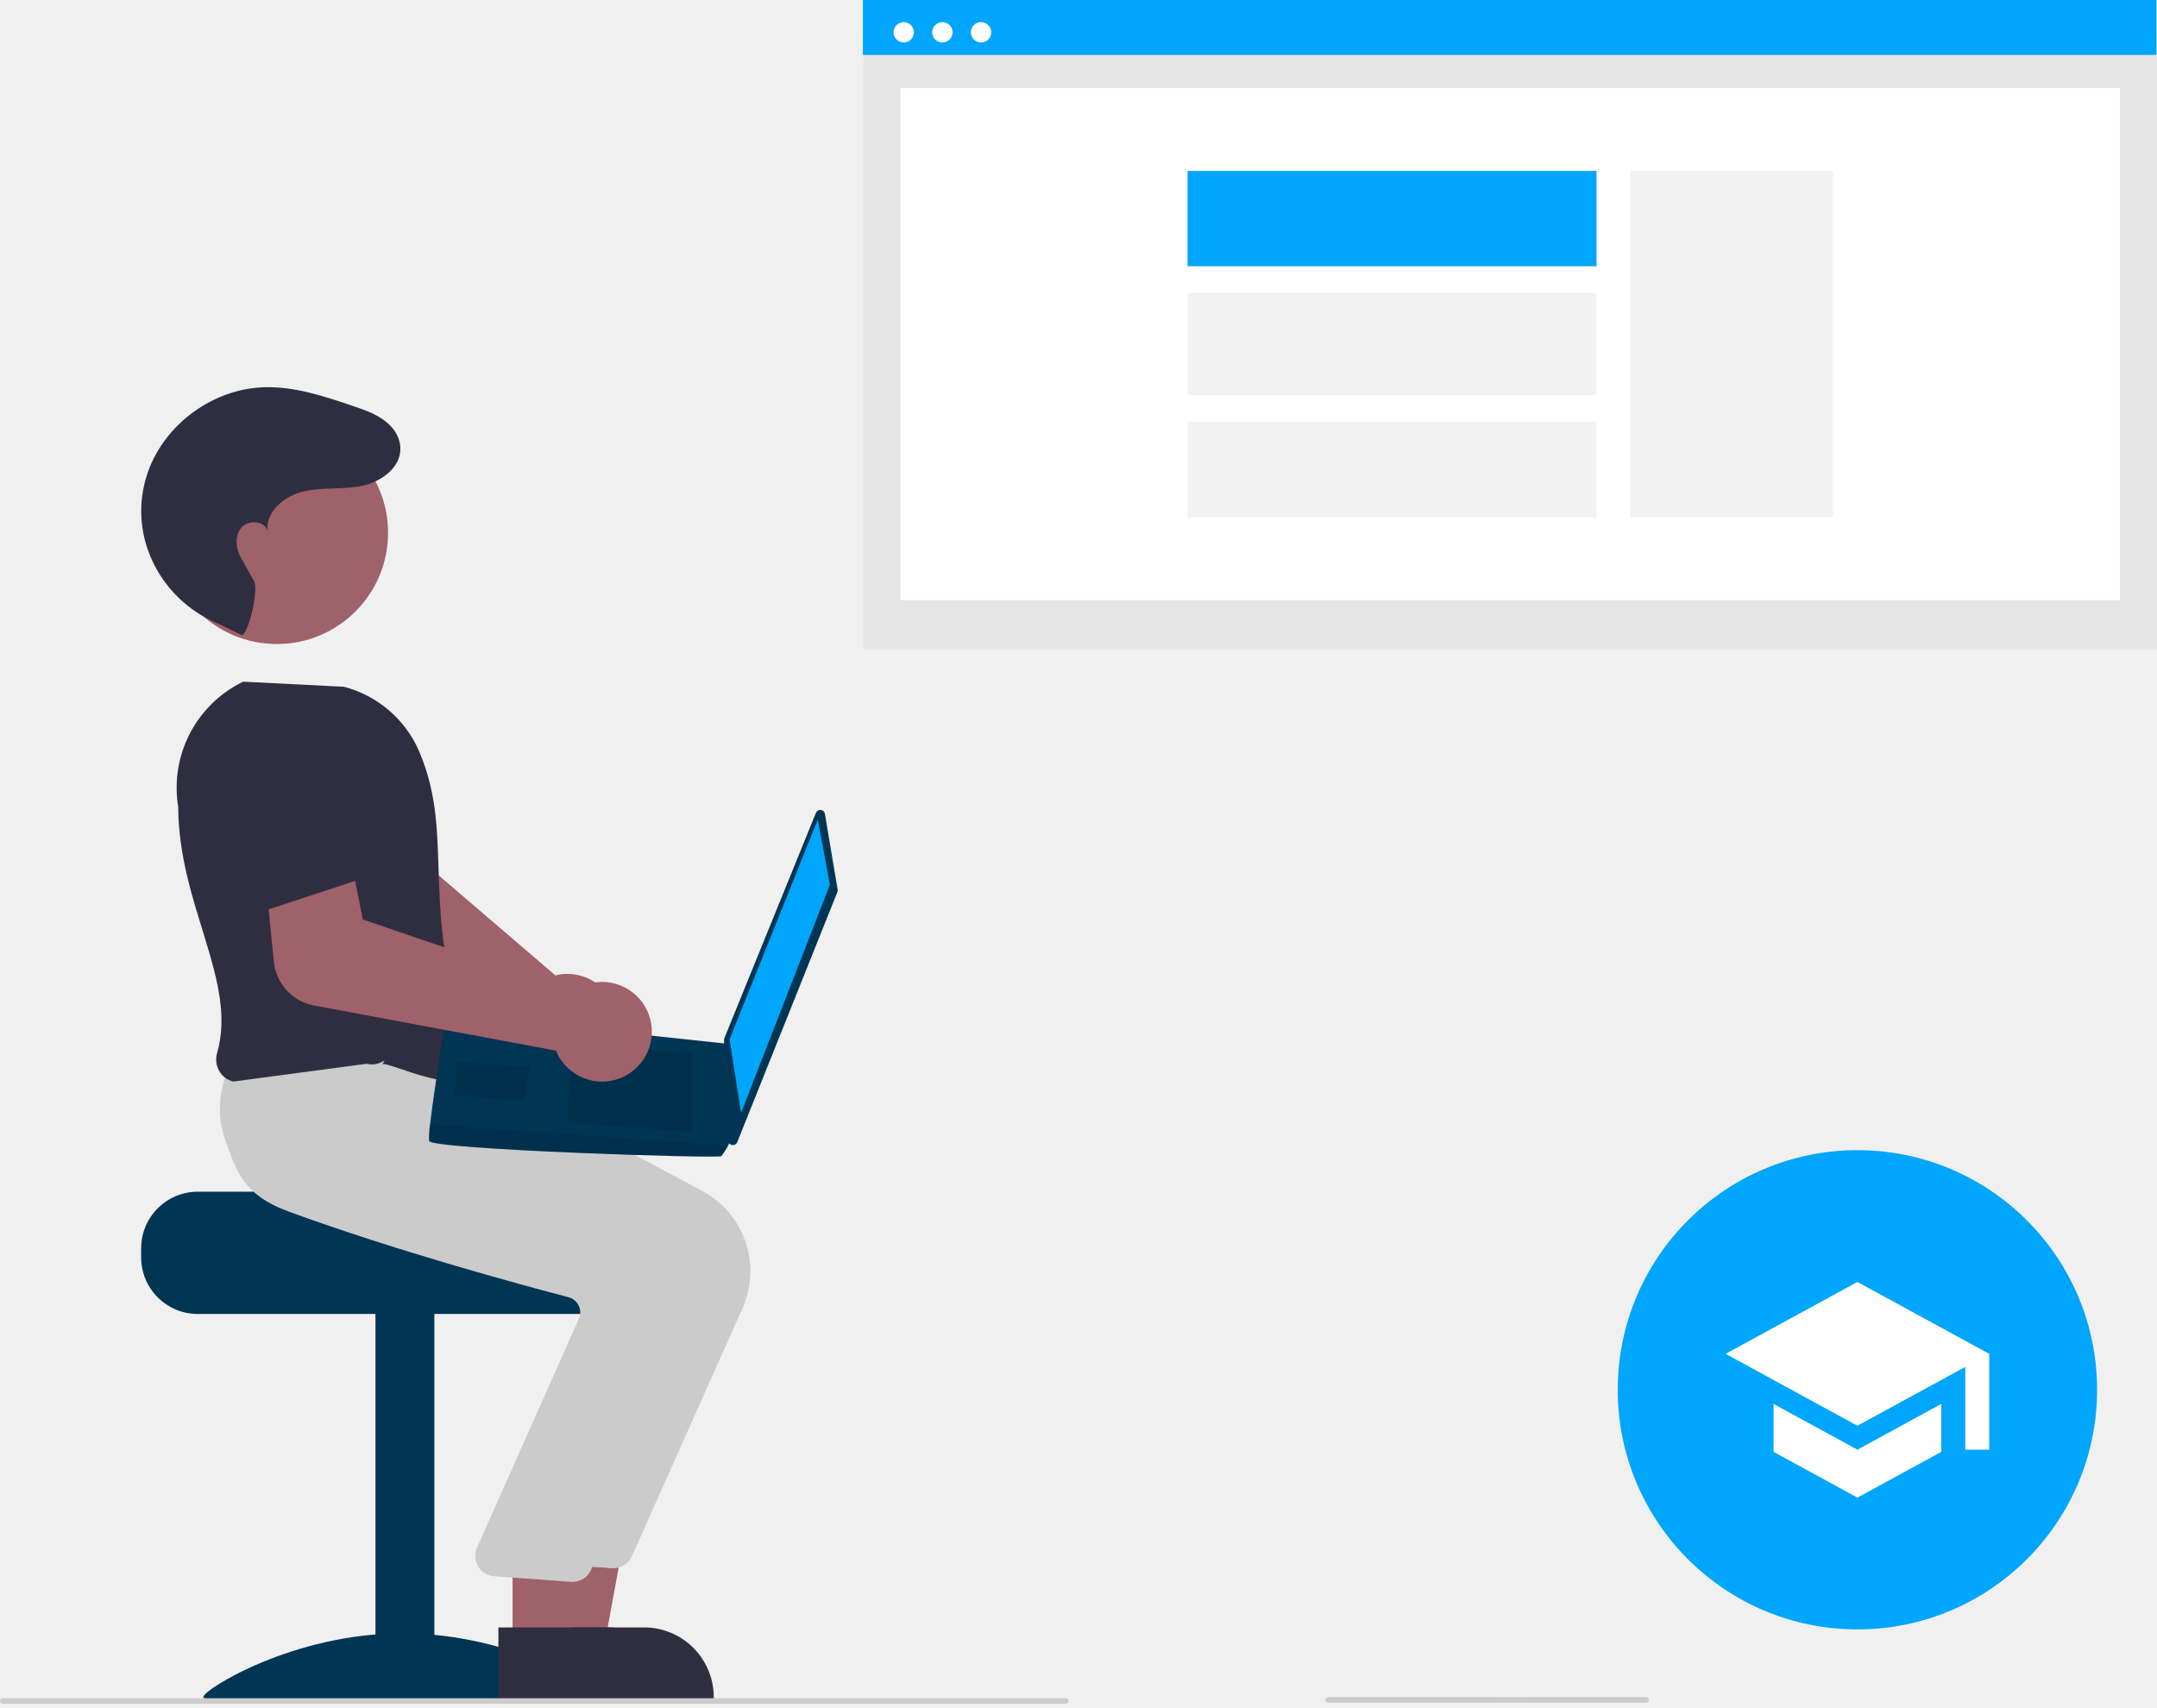
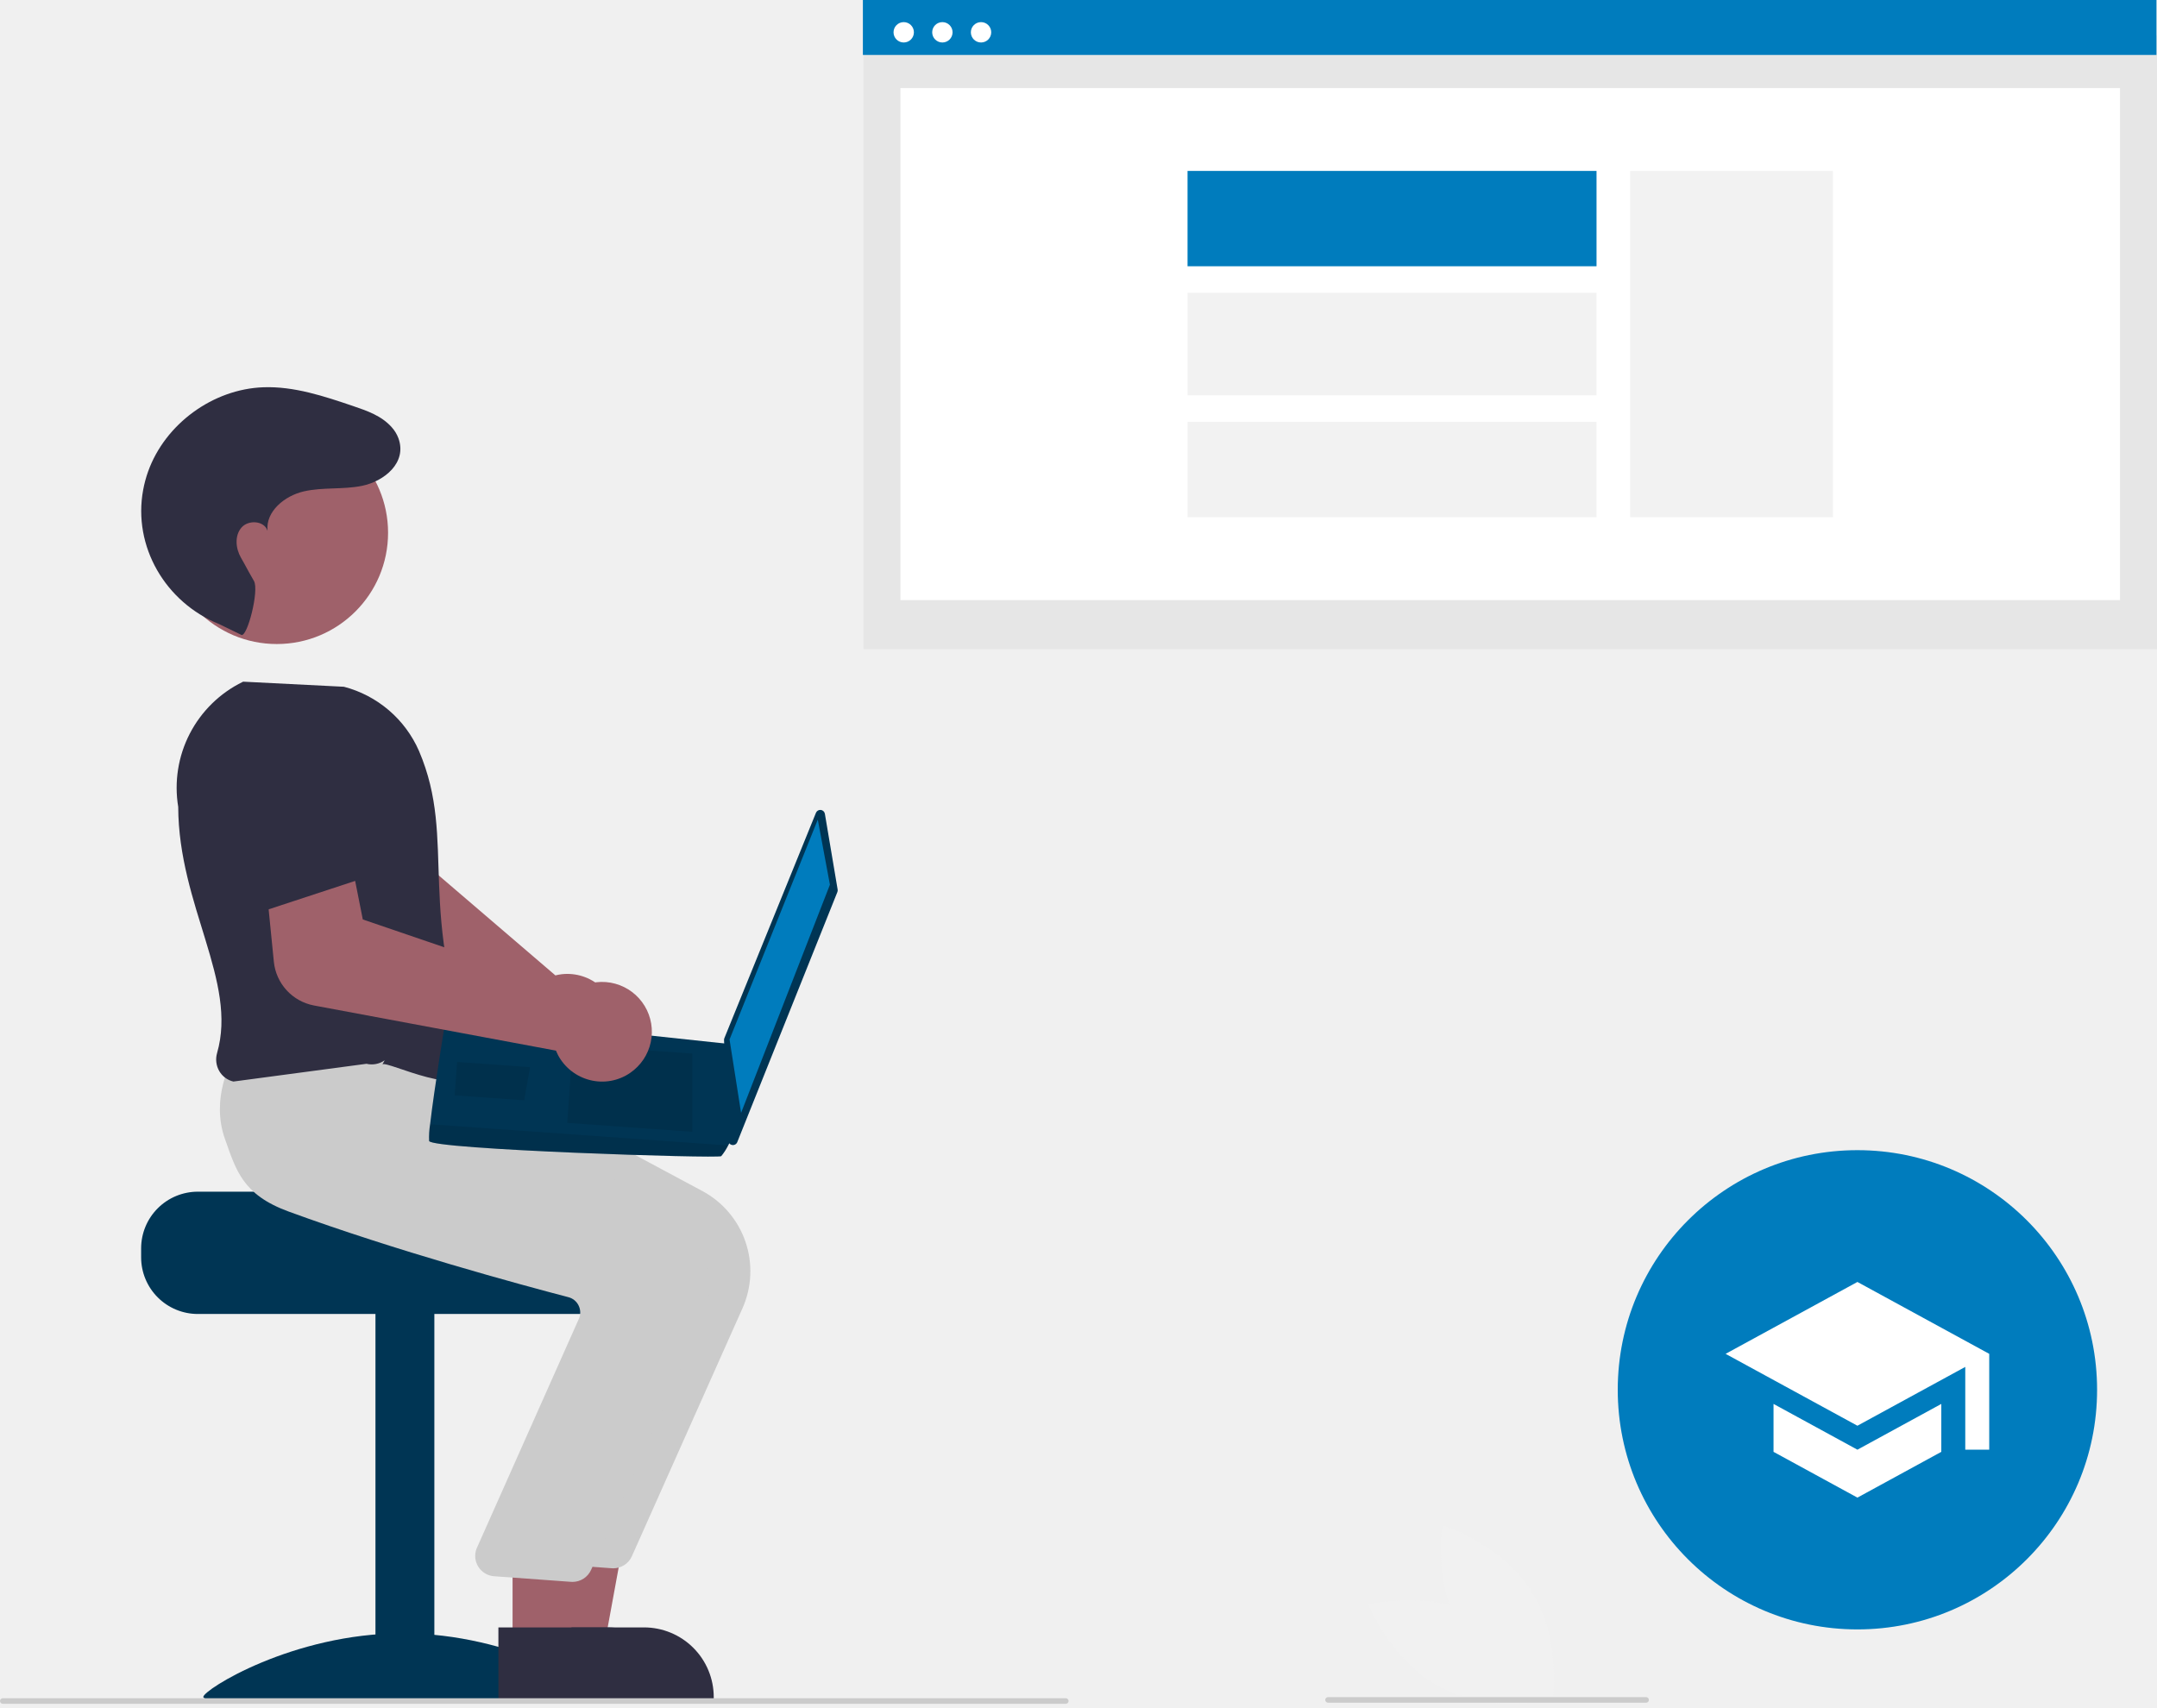
<svg xmlns="http://www.w3.org/2000/svg" width="360" height="285" viewBox="0 0 360 285" fill="none">
  <g clip-path="url(#clip0)">
    <path d="M360 5.919H144.106V108.364H360V5.919Z" fill="#E6E6E6" />
    <path d="M353.827 14.704H150.28V100.178H353.827V14.704Z" fill="white" />
-     <path d="M359.908 0H144.014V9.172H359.908V0Z" fill="#00A6FB" />
+     <path d="M359.908 0H144.014V9.172H359.908V0Z" fill="#007cbd" />
    <path d="M150.83 7.093C151.769 7.093 152.53 6.332 152.53 5.393C152.53 4.454 151.769 3.693 150.83 3.693C149.891 3.693 149.13 4.454 149.13 5.393C149.13 6.332 149.891 7.093 150.83 7.093Z" fill="white" />
    <path d="M157.282 7.093C158.221 7.093 158.982 6.332 158.982 5.393C158.982 4.454 158.221 3.693 157.282 3.693C156.343 3.693 155.582 4.454 155.582 5.393C155.582 6.332 156.343 7.093 157.282 7.093Z" fill="white" />
    <path d="M163.735 7.093C164.674 7.093 165.435 6.332 165.435 5.393C165.435 4.454 164.674 3.693 163.735 3.693C162.796 3.693 162.035 4.454 162.035 5.393C162.035 6.332 162.796 7.093 163.735 7.093Z" fill="white" />
    <path d="M305.907 28.534H272.066V86.347H305.907V28.534Z" fill="#F2F2F2" />
-     <path d="M266.459 28.533H198.199V44.447H266.459V28.533Z" fill="#00A6FB" />
+     <path d="M266.459 28.533H198.199V44.447H266.459V28.533Z" fill="#007cbd" />
    <path d="M266.459 48.879H198.199V66.001H266.459V48.879Z" fill="#F2F2F2" />
    <path d="M266.459 70.433H198.199V86.346H266.459V70.433Z" fill="#F2F2F2" />
    <path d="M103.003 170.94C103.009 169.768 102.768 168.608 102.295 167.536C101.822 166.464 101.128 165.504 100.258 164.718C99.388 163.933 98.362 163.34 97.247 162.979C96.132 162.618 94.953 162.497 93.788 162.623C93.419 162.665 93.054 162.732 92.695 162.824L64.54 138.691L66.222 129.622L52.345 125.125L48.161 139.658C47.666 141.402 47.746 143.26 48.391 144.955C49.035 146.649 50.208 148.091 51.737 149.066L86.373 170.973C86.373 171.245 86.387 171.517 86.415 171.788C86.542 172.954 86.913 174.079 87.505 175.091C88.097 176.103 88.895 176.978 89.849 177.659C90.802 178.341 91.889 178.813 93.038 179.046C94.187 179.278 95.372 179.265 96.516 179.007C96.848 178.933 97.175 178.839 97.496 178.724C99.099 178.144 100.486 177.088 101.471 175.696C102.455 174.305 102.99 172.645 103.003 170.94V170.94Z" fill="#9F616A" />
    <path d="M33.006 198.93H69.307C69.307 199.973 106.72 200.82 106.72 200.82C107.307 201.262 107.842 201.769 108.315 202.332C109.736 204.027 110.513 206.169 110.508 208.381V209.893C110.507 212.4 109.511 214.803 107.739 216.576C105.967 218.348 103.563 219.344 101.057 219.345H33.006C30.5 219.343 28.097 218.346 26.325 216.574C24.553 214.802 23.557 212.399 23.555 209.893V208.381C23.558 205.876 24.555 203.474 26.327 201.702C28.098 199.93 30.5 198.933 33.006 198.93V198.93Z" fill="#003554" />
    <path d="M72.493 218.97H62.664V282.484H72.493V218.97Z" fill="#003554" />
    <path d="M100.47 283.274C100.47 284.463 85.575 283.734 67.201 283.734C48.826 283.734 33.931 284.463 33.931 283.274C33.931 282.085 48.826 272.654 67.201 272.654C85.575 272.654 100.47 282.085 100.47 283.274Z" fill="#003554" />
    <path d="M91.596 274.694L100.866 274.693L105.276 250.65L91.594 250.651L91.596 274.694Z" fill="#9F616A" />
    <path d="M89.232 283.679L119.122 283.678V283.3C119.122 281.772 118.821 280.259 118.236 278.848C117.652 277.436 116.795 276.154 115.714 275.074C114.634 273.993 113.352 273.136 111.94 272.552C110.529 271.967 109.016 271.666 107.488 271.666H107.487L89.231 271.667L89.232 283.679Z" fill="#2F2E41" />
    <path d="M105.461 259.785L123.941 218.344C125.484 214.851 125.654 210.905 124.419 207.292C123.183 203.679 120.632 200.664 117.273 198.848L77.189 177.353L58.897 175.797L42.025 174.264L41.903 174.47C41.747 174.733 38.12 180.999 40.572 187.869C42.432 193.081 47.27 197.152 54.952 199.969C72.883 206.543 93.597 212.163 101.67 214.273C102.027 214.364 102.36 214.53 102.649 214.759C102.937 214.989 103.173 215.276 103.342 215.604C103.512 215.927 103.612 216.282 103.638 216.646C103.663 217.01 103.613 217.376 103.49 217.72L86.322 256.293C86.142 256.782 86.078 257.306 86.133 257.824C86.188 258.342 86.362 258.841 86.64 259.281C86.918 259.722 87.294 260.093 87.738 260.365C88.182 260.637 88.683 260.804 89.202 260.852L102.031 261.786C102.14 261.796 102.248 261.802 102.356 261.802C103.013 261.801 103.656 261.611 104.207 261.253C104.758 260.895 105.193 260.385 105.461 259.785V259.785Z" fill="#CBCBCB" />
    <path d="M85.547 274.694L94.817 274.693L99.227 250.65L85.546 250.651L85.547 274.694Z" fill="#9F616A" />
    <path d="M83.183 283.679L113.073 283.678V283.3C113.073 281.772 112.772 280.259 112.187 278.848C111.603 277.436 110.746 276.154 109.665 275.074C108.585 273.993 107.303 273.136 105.891 272.552C104.48 271.967 102.967 271.666 101.439 271.666H101.438L83.182 271.667L83.183 283.679Z" fill="#2F2E41" />
    <path d="M98.656 262.053L117.136 220.611C118.679 217.119 118.849 213.173 117.614 209.56C116.378 205.947 113.827 202.932 110.468 201.115L70.383 179.621L52.092 178.065L38.877 176.919L38.879 176.737C38.723 177 35.095 183.266 37.547 190.137C39.407 195.349 40.465 199.419 48.147 202.236C66.078 208.811 86.792 214.43 94.865 216.541C95.222 216.632 95.555 216.798 95.844 217.027C96.132 217.256 96.368 217.544 96.537 217.871C96.706 218.195 96.807 218.55 96.833 218.914C96.858 219.278 96.808 219.644 96.685 219.987L79.517 258.561C79.337 259.05 79.273 259.574 79.328 260.092C79.383 260.61 79.556 261.108 79.835 261.549C80.113 261.989 80.489 262.36 80.933 262.632C81.377 262.905 81.878 263.071 82.397 263.12L95.226 264.054C95.335 264.064 95.443 264.069 95.551 264.069C96.208 264.069 96.851 263.878 97.402 263.52C97.953 263.163 98.388 262.653 98.656 262.053Z" fill="#CBCBCB" />
    <path d="M63.829 177.675C64.715 177.049 77.439 183.724 79.707 178.431C69.122 151.967 76.416 140.54 69.932 125.364C68.79 122.746 67.069 120.422 64.9 118.565C62.73 116.708 60.168 115.367 57.405 114.642L40.582 113.793L40.495 113.835C36.699 115.694 33.603 118.728 31.666 122.485C29.73 126.243 29.055 130.524 29.744 134.695C29.803 151.211 39.685 163.808 36.23 175.787C36.085 176.288 36.043 176.813 36.106 177.331C36.169 177.848 36.335 178.348 36.596 178.799C36.849 179.236 37.188 179.616 37.593 179.916C37.998 180.216 38.461 180.43 38.952 180.545L61.165 177.582C61.684 177.705 62.224 177.717 62.747 177.616C63.271 177.514 63.767 177.302 64.202 176.994L63.829 177.675Z" fill="#2F2E41" />
    <path d="M46.197 107.509C56.453 107.509 64.768 99.195 64.768 88.938C64.768 78.682 56.453 70.367 46.197 70.367C35.94 70.367 27.625 78.682 27.625 88.938C27.625 99.195 35.94 107.509 46.197 107.509Z" fill="#9F616A" />
    <path d="M40.281 105.984C41.268 106.416 43.288 98.553 42.383 96.981C41.037 94.642 41.117 94.659 40.223 93.112C39.33 91.565 39.13 89.447 40.287 88.085C41.444 86.724 44.122 86.905 44.65 88.612C44.31 85.369 47.517 82.763 50.694 82.031C53.87 81.299 57.221 81.753 60.415 81.102C64.122 80.345 67.978 77.238 66.499 73.162C66.246 72.483 65.866 71.859 65.38 71.321C63.671 69.4 61.281 68.58 58.944 67.786C54.082 66.136 49.087 64.465 43.956 64.647C35.525 64.947 27.556 70.775 24.715 78.718C24.362 79.709 24.088 80.727 23.896 81.762C22.135 91.232 27.634 100.573 36.566 104.179L40.281 105.984Z" fill="#2F2E41" />
    <path d="M137.671 135.847L139.801 148.493C139.825 148.634 139.809 148.778 139.756 148.911L123.048 190.658C122.982 190.823 122.861 190.961 122.706 191.048C122.55 191.135 122.37 191.166 122.194 191.136C122.019 191.106 121.859 191.017 121.741 190.883C121.624 190.75 121.555 190.58 121.548 190.402L120.84 173.626C120.835 173.514 120.855 173.403 120.897 173.3L136.182 135.684C136.246 135.527 136.359 135.395 136.505 135.308C136.65 135.221 136.82 135.184 136.989 135.203C137.157 135.221 137.315 135.294 137.438 135.411C137.561 135.527 137.643 135.68 137.671 135.847V135.847Z" fill="#003554" />
-     <path d="M136.488 136.818L138.512 147.682L123.685 185.777L121.76 173.523L136.488 136.818Z" fill="#00A6FB" />
+     <path d="M136.488 136.818L138.512 147.682L123.685 185.777L121.76 173.523L136.488 136.818Z" fill="#007cbd" />
    <path d="M71.619 190.465C71.984 191.889 119.879 193.43 120.375 192.999C120.821 192.447 121.207 191.85 121.527 191.217C122.029 190.321 122.494 189.422 122.494 189.422L121.707 174.274L74.527 169.232C74.527 169.232 72.439 181.873 71.784 187.68C71.636 188.6 71.581 189.533 71.619 190.465Z" fill="#003554" />
    <path opacity="0.1" d="M115.534 175.877L115.538 188.927L94.671 187.443L95.594 174.459L115.534 175.877Z" fill="black" />
    <path opacity="0.1" d="M88.341 178.138L88.468 178.122L87.482 183.669L75.889 182.845L76.285 177.28L88.341 178.138Z" fill="black" />
    <path opacity="0.1" d="M71.619 190.464C71.984 191.888 119.879 193.43 120.375 192.999C120.821 192.447 121.207 191.85 121.527 191.217L71.784 187.68C71.636 188.6 71.581 189.533 71.619 190.464Z" fill="black" />
    <path d="M52.387 167.845L92.789 175.384C92.89 175.637 93.004 175.885 93.13 176.126C93.679 177.159 94.439 178.065 95.361 178.785C96.283 179.504 97.346 180.022 98.481 180.304C99.621 180.591 100.809 180.631 101.965 180.421C103.121 180.212 104.219 179.758 105.186 179.09C106.937 177.888 108.162 176.061 108.609 173.985C109.057 171.909 108.693 169.74 107.593 167.924C106.493 166.107 104.74 164.78 102.693 164.214C100.646 163.649 98.46 163.887 96.583 164.882C96.256 165.057 95.942 165.255 95.642 165.474L60.551 153.487L58.755 144.439L44.199 145.402L45.707 160.569C45.89 162.338 46.639 164.002 47.842 165.313C49.045 166.624 50.639 167.511 52.387 167.845V167.845Z" fill="#9F616A" />
    <path d="M43.706 152.167L64.856 145.215L59.923 131.049C59.267 129.168 57.968 127.579 56.255 126.563C54.542 125.547 52.525 125.169 50.56 125.497V125.497C48.572 125.828 46.768 126.859 45.474 128.404C44.181 129.948 43.482 131.905 43.504 133.92L43.706 152.167Z" fill="#2F2E41" />
    <path d="M177.878 284.421H0.466C0.342 284.421 0.224 284.371 0.136 284.284C0.049 284.197 0 284.078 0 283.955C0 283.831 0.049 283.713 0.136 283.626C0.224 283.538 0.342 283.489 0.466 283.489H177.878C178.001 283.489 178.12 283.538 178.207 283.626C178.295 283.713 178.344 283.831 178.344 283.955C178.344 284.078 178.295 284.197 178.207 284.284C178.12 284.371 178.001 284.421 177.878 284.421Z" fill="#CBCBCB" />
    <path d="M246.89 269.749C255.399 274.153 259.183 283.742 259.183 283.742C259.183 283.742 249.17 286.19 240.661 281.786C232.152 277.382 228.368 267.794 228.368 267.794C228.368 267.794 238.381 265.346 246.89 269.749Z" fill="#F1F1F1" />
    <path d="M244.169 272.921C249.247 281.046 259.11 284.041 259.11 284.041C259.11 284.041 260.741 273.863 255.663 265.738C250.585 257.613 240.722 254.618 240.722 254.618C240.722 254.618 239.092 264.796 244.169 272.921Z" fill="#F1F1F1" />
    <path d="M274.733 284.236H221.649C221.526 284.236 221.407 284.187 221.32 284.1C221.232 284.012 221.183 283.894 221.183 283.77C221.183 283.647 221.232 283.528 221.32 283.441C221.407 283.354 221.526 283.305 221.649 283.305H274.733C274.857 283.305 274.975 283.354 275.062 283.441C275.15 283.528 275.199 283.647 275.199 283.77C275.199 283.894 275.15 284.012 275.062 284.1C274.975 284.187 274.857 284.236 274.733 284.236Z" fill="#CBCBCB" />
-     <circle cx="310" cy="232" r="40" fill="#00A6FB" />
+     <circle cx="310" cy="232" r="40" fill="#007cbd" />
    <path d="M296 234.36V242.36L310 250L324 242.36V234.36L310 242L296 234.36ZM310 214L288 226L310 238L328 228.18V242H332V226L310 214Z" fill="white" />
  </g>
  <defs>
    <clipPath id="clip0">
      <rect width="360" height="284.42" fill="white" />
    </clipPath>
  </defs>
</svg>
